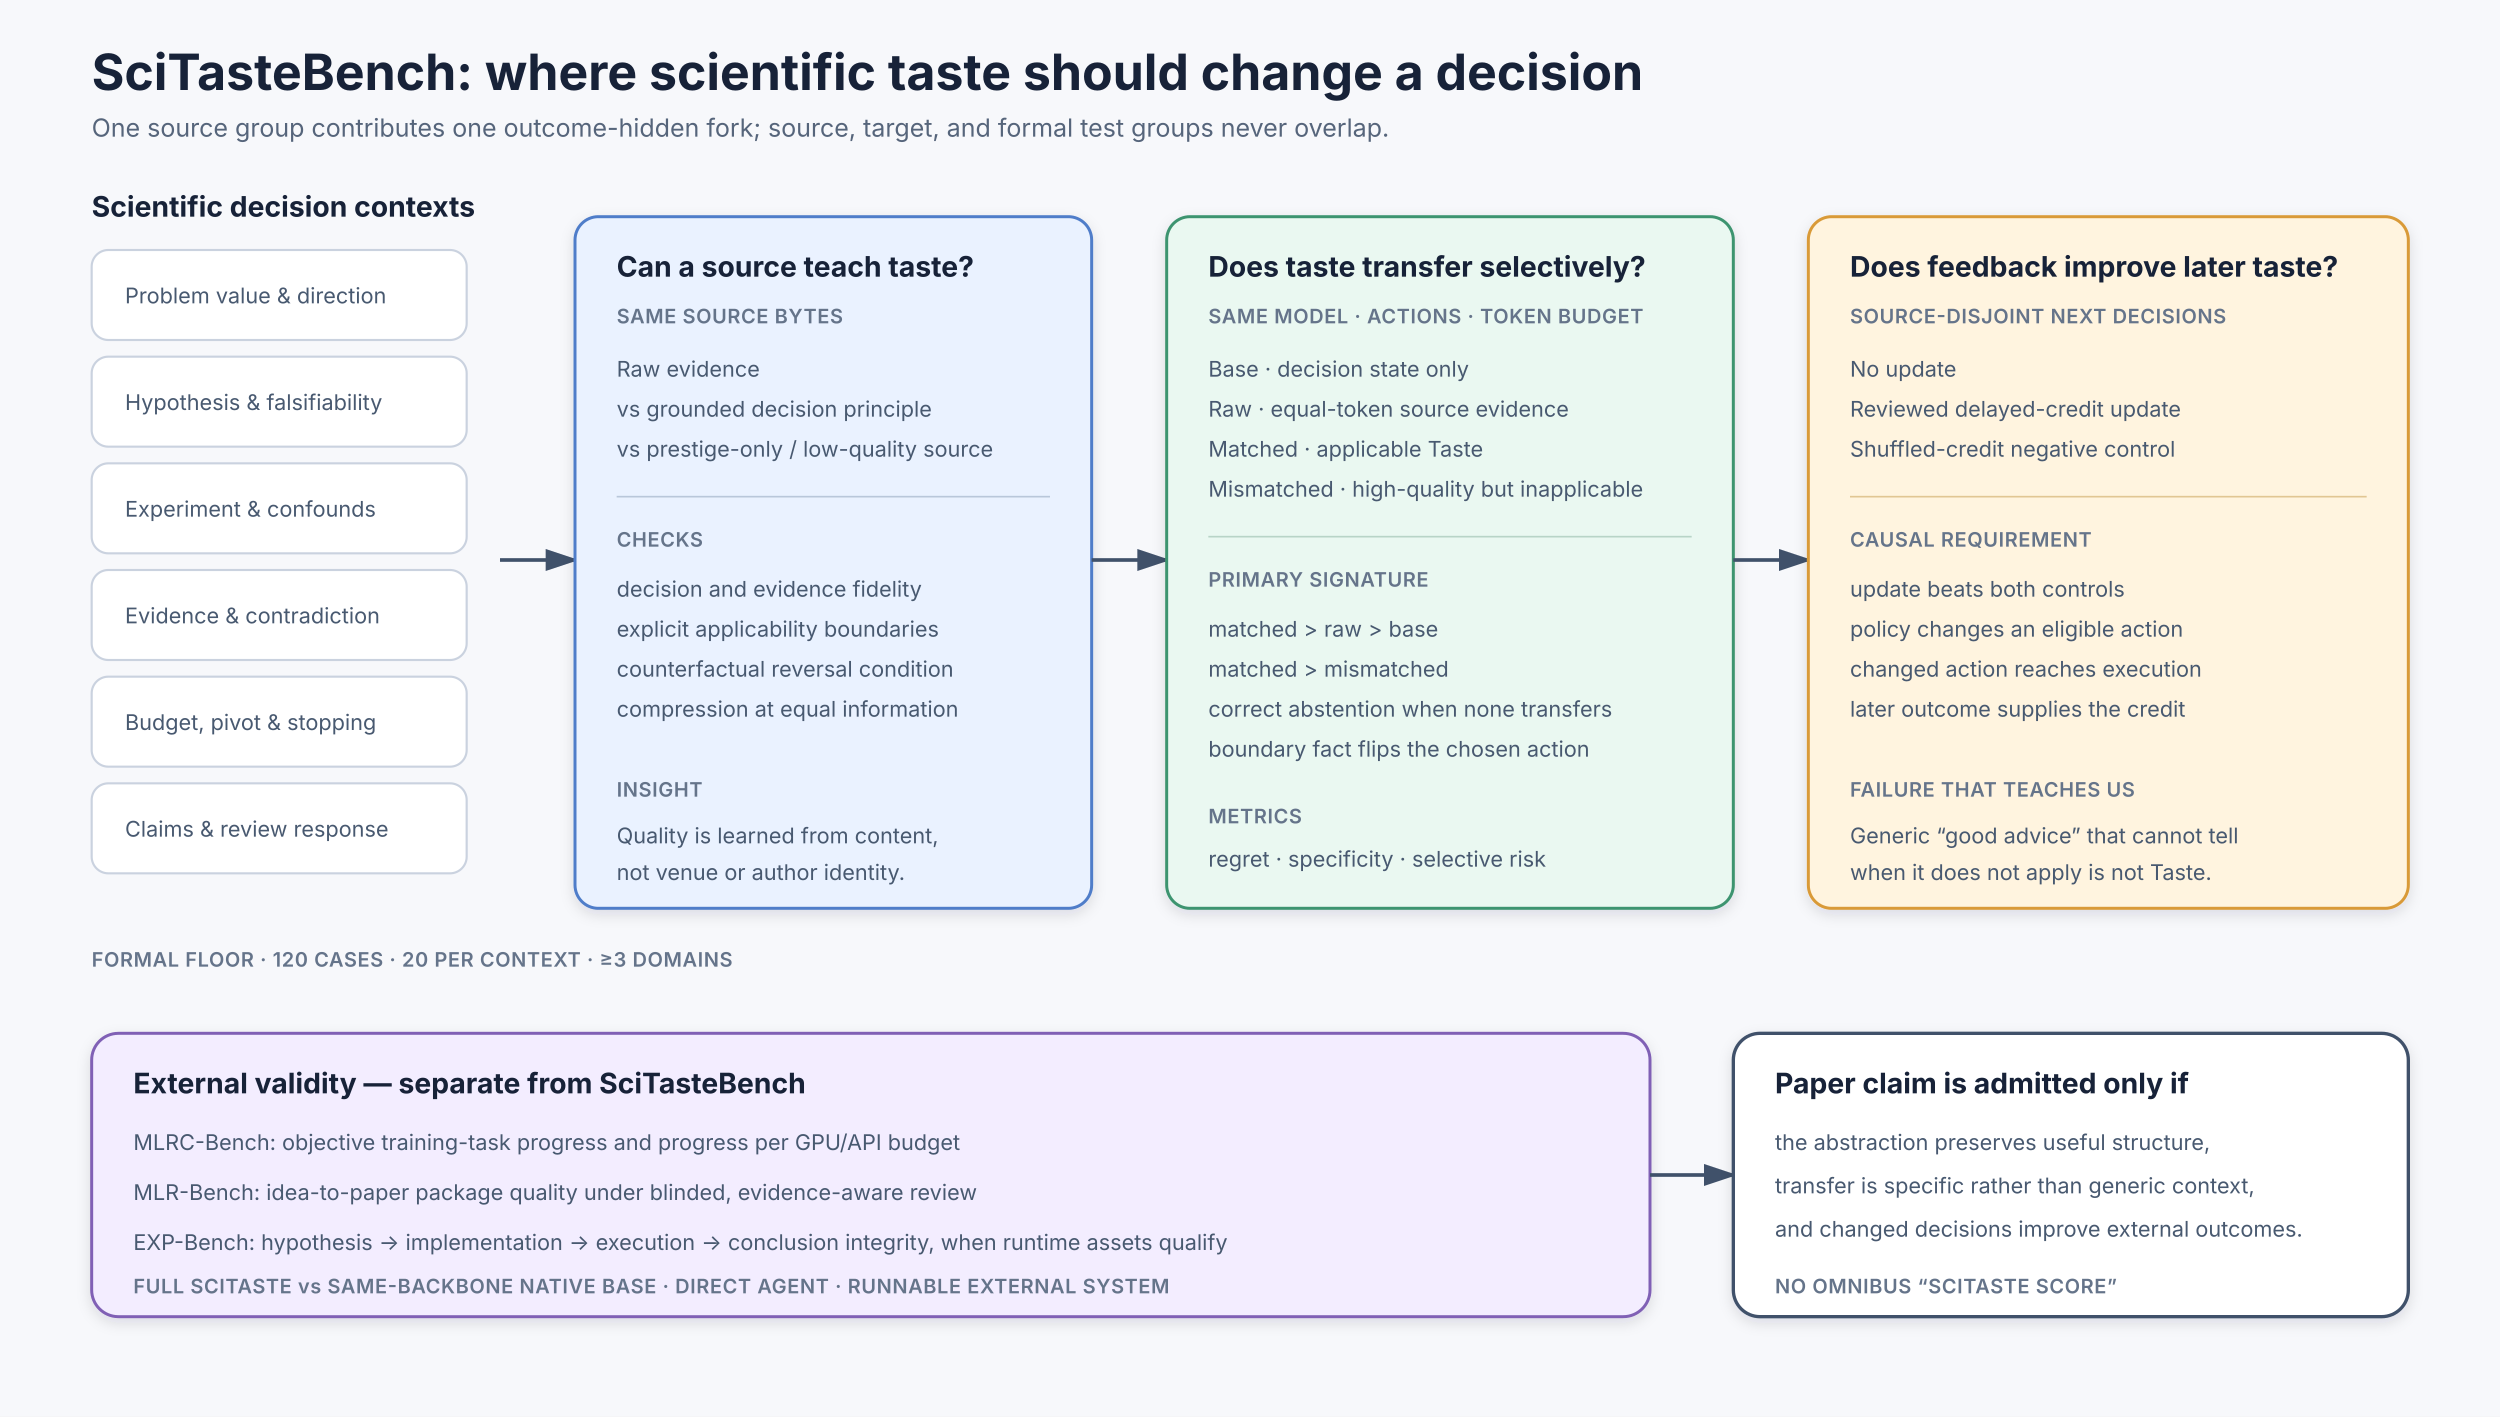
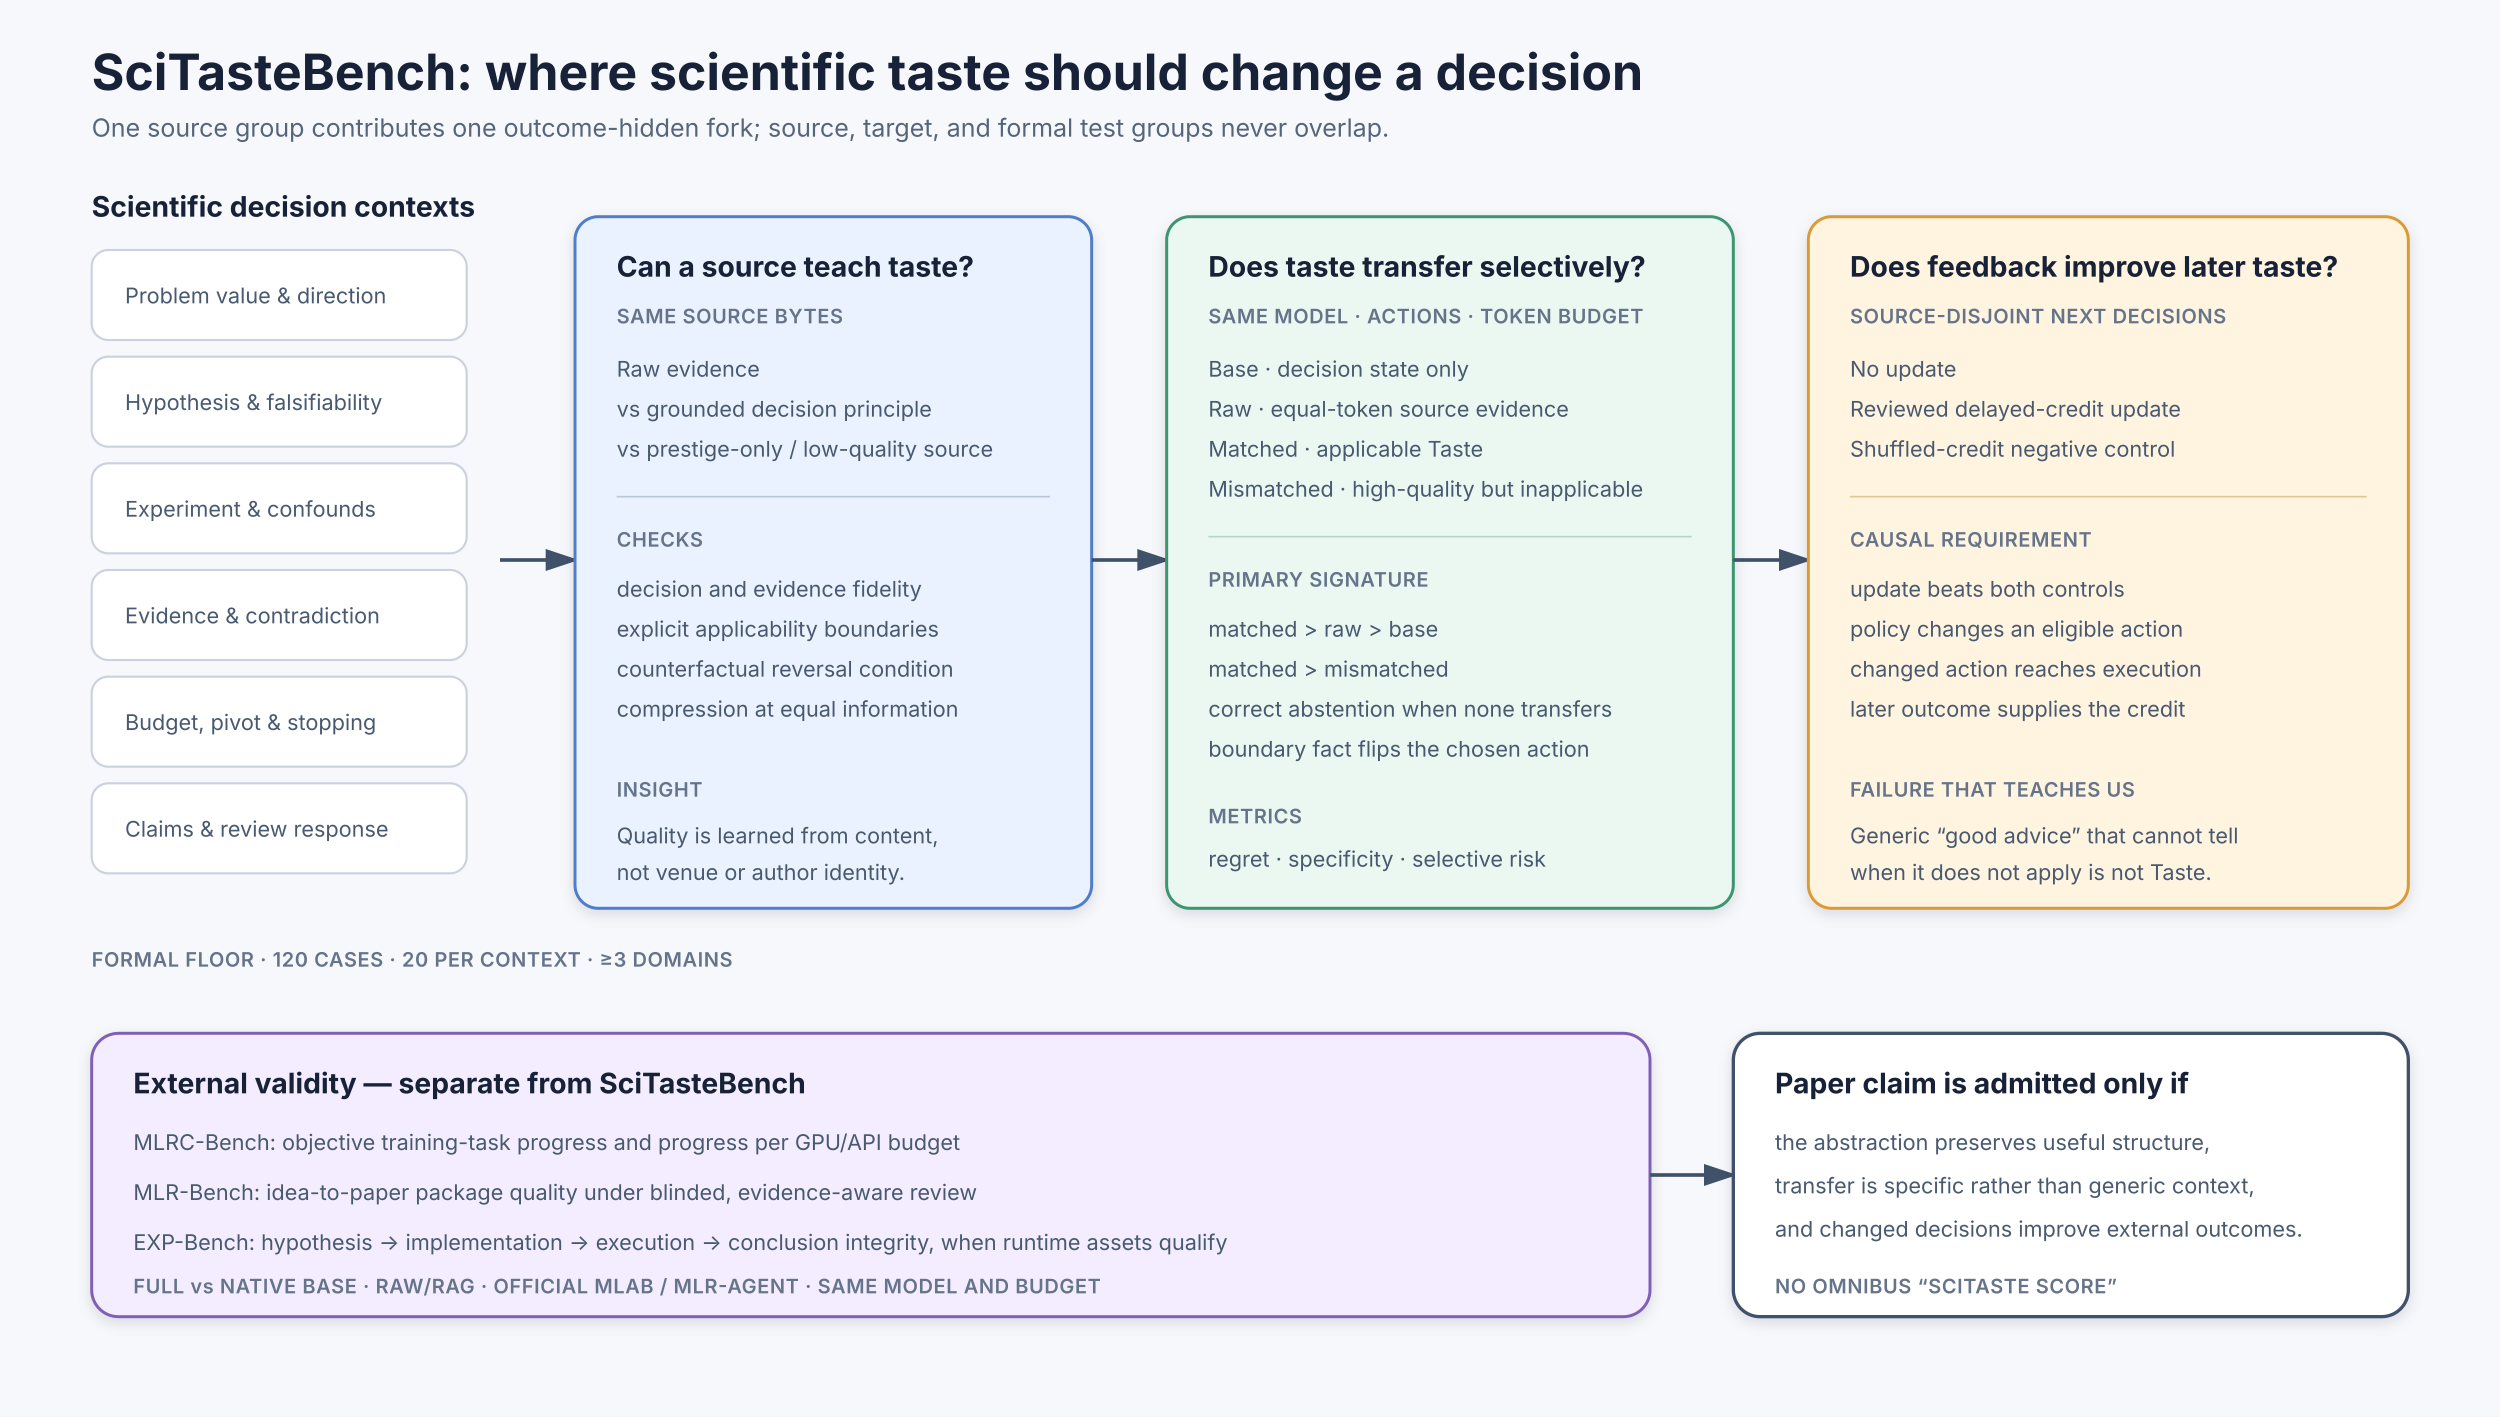
<svg xmlns="http://www.w3.org/2000/svg" width="1500" height="850" viewBox="0 0 1500 850" role="img" aria-labelledby="title desc">
  <defs>
    <marker id="arrow" markerWidth="10" markerHeight="10" refX="8" refY="3" orient="auto">
      <path d="M0 0 L0 6 L9 3 Z" fill="#40516a" />
    </marker>
    <filter id="shadow" x="-10%" y="-10%" width="120%" height="130%">
      <feDropShadow dx="0" dy="3" stdDeviation="4" flood-color="#172033" flood-opacity="0.12" />
    </filter>
    <style>
      .bg{fill:#f7f8fb}.title{font:700 30px Inter,Arial,sans-serif;fill:#172238}.sub{font:400 15px Inter,Arial,sans-serif;fill:#56657b}.head{font:700 17px Inter,Arial,sans-serif;fill:#172238}.body{font:400 13px Inter,Arial,sans-serif;fill:#485970}.small{font:600 12px Inter,Arial,sans-serif;fill:#65748a;letter-spacing:.35px}.row{fill:#fff;stroke:#cad2df;stroke-width:1.3}.source{fill:#eaf2ff;stroke:#4f7dc9;stroke-width:1.8}.decision{fill:#eaf8f1;stroke:#3e9470;stroke-width:1.8}.learning{fill:#fff4df;stroke:#d99a37;stroke-width:1.8}.external{fill:#f3edff;stroke:#8061b5;stroke-width:1.8}.gate{fill:#fff;stroke:#40516a;stroke-width:2}.arrow{stroke:#40516a;stroke-width:2.2;fill:none;marker-end:url(#arrow)}
    </style>
  </defs>
  <rect class="bg" width="1500" height="850" />
  <text class="title" x="55" y="54">SciTasteBench: where scientific taste should change a decision</text>
  <text class="sub" x="55" y="82">One source group contributes one outcome-hidden fork; source, target, and formal test groups never overlap.</text>
  <text class="head" x="55" y="130">Scientific decision contexts</text>
  <rect class="row" x="55" y="150" rx="10" width="225" height="54" />
  <text class="body" x="75" y="182">Problem value &amp; direction</text>
  <rect class="row" x="55" y="214" rx="10" width="225" height="54" />
  <text class="body" x="75" y="246">Hypothesis &amp; falsifiability</text>
  <rect class="row" x="55" y="278" rx="10" width="225" height="54" />
  <text class="body" x="75" y="310">Experiment &amp; confounds</text>
  <rect class="row" x="55" y="342" rx="10" width="225" height="54" />
  <text class="body" x="75" y="374">Evidence &amp; contradiction</text>
  <rect class="row" x="55" y="406" rx="10" width="225" height="54" />
  <text class="body" x="75" y="438">Budget, pivot &amp; stopping</text>
  <rect class="row" x="55" y="470" rx="10" width="225" height="54" />
  <text class="body" x="75" y="502">Claims &amp; review response</text>
  <text class="small" x="55" y="580">FORMAL FLOOR · 120 CASES · 20 PER CONTEXT · ≥3 DOMAINS</text>
  <path class="arrow" d="M300 336 H345" />
  <rect class="source" filter="url(#shadow)" x="345" y="130" rx="14" width="310" height="415" />
  <text class="head" x="370" y="166">Can a source teach taste?</text>
  <text class="small" x="370" y="194">SAME SOURCE BYTES</text>
  <text class="body" x="370" y="226">Raw evidence</text>
  <text class="body" x="370" y="250">vs grounded decision principle</text>
  <text class="body" x="370" y="274">vs prestige-only / low-quality source</text>
  <line x1="370" y1="298" x2="630" y2="298" stroke="#b9c7da" />
  <text class="small" x="370" y="328">CHECKS</text>
  <text class="body" x="370" y="358">decision and evidence fidelity</text>
  <text class="body" x="370" y="382">explicit applicability boundaries</text>
  <text class="body" x="370" y="406">counterfactual reversal condition</text>
  <text class="body" x="370" y="430">compression at equal information</text>
  <text class="small" x="370" y="478">INSIGHT</text>
  <text class="body" x="370" y="506">Quality is learned from content,</text>
  <text class="body" x="370" y="528">not venue or author identity.</text>
  <path class="arrow" d="M655 336 H700" />
  <rect class="decision" filter="url(#shadow)" x="700" y="130" rx="14" width="340" height="415" />
  <text class="head" x="725" y="166">Does taste transfer selectively?</text>
  <text class="small" x="725" y="194">SAME MODEL · ACTIONS · TOKEN BUDGET</text>
  <text class="body" x="725" y="226">Base · decision state only</text>
  <text class="body" x="725" y="250">Raw · equal-token source evidence</text>
  <text class="body" x="725" y="274">Matched · applicable Taste</text>
  <text class="body" x="725" y="298">Mismatched · high-quality but inapplicable</text>
  <line x1="725" y1="322" x2="1015" y2="322" stroke="#b8d4c7" />
  <text class="small" x="725" y="352">PRIMARY SIGNATURE</text>
  <text class="body" x="725" y="382">matched &gt; raw &gt; base</text>
  <text class="body" x="725" y="406">matched &gt; mismatched</text>
  <text class="body" x="725" y="430">correct abstention when none transfers</text>
  <text class="body" x="725" y="454">boundary fact flips the chosen action</text>
  <text class="small" x="725" y="494">METRICS</text>
  <text class="body" x="725" y="520">regret · specificity · selective risk</text>
  <path class="arrow" d="M1040 336 H1085" />
  <rect class="learning" filter="url(#shadow)" x="1085" y="130" rx="14" width="360" height="415" />
  <text class="head" x="1110" y="166">Does feedback improve later taste?</text>
  <text class="small" x="1110" y="194">SOURCE-DISJOINT NEXT DECISIONS</text>
  <text class="body" x="1110" y="226">No update</text>
  <text class="body" x="1110" y="250">Reviewed delayed-credit update</text>
  <text class="body" x="1110" y="274">Shuffled-credit negative control</text>
  <line x1="1110" y1="298" x2="1420" y2="298" stroke="#e1c693" />
  <text class="small" x="1110" y="328">CAUSAL REQUIREMENT</text>
  <text class="body" x="1110" y="358">update beats both controls</text>
  <text class="body" x="1110" y="382">policy changes an eligible action</text>
  <text class="body" x="1110" y="406">changed action reaches execution</text>
  <text class="body" x="1110" y="430">later outcome supplies the credit</text>
  <text class="small" x="1110" y="478">FAILURE THAT TEACHES US</text>
  <text class="body" x="1110" y="506">Generic “good advice” that cannot tell</text>
  <text class="body" x="1110" y="528">when it does not apply is not Taste.</text>
  <rect class="external" filter="url(#shadow)" x="55" y="620" rx="16" width="935" height="170" />
  <text class="head" x="80" y="656">External validity — separate from SciTasteBench</text>
  <text class="body" x="80" y="690">MLRC-Bench: objective training-task progress and progress per GPU/API budget</text>
  <text class="body" x="80" y="720">MLR-Bench: idea-to-paper package quality under blinded, evidence-aware review</text>
  <text class="body" x="80" y="750">EXP-Bench: hypothesis → implementation → execution → conclusion integrity, when runtime assets qualify</text>
-   <text class="small" x="80" y="776">FULL SCITASTE vs SAME-BACKBONE NATIVE BASE · DIRECT AGENT · RUNNABLE EXTERNAL SYSTEM</text>
+   <text class="small" x="80" y="776">FULL vs NATIVE BASE · RAW/RAG · OFFICIAL MLAB / MLR-AGENT · SAME MODEL AND BUDGET</text>
  <path class="arrow" d="M990 705 H1040" />
  <rect class="gate" filter="url(#shadow)" x="1040" y="620" rx="16" width="405" height="170" />
  <text class="head" x="1065" y="656">Paper claim is admitted only if</text>
  <text class="body" x="1065" y="690">the abstraction preserves useful structure,</text>
  <text class="body" x="1065" y="716">transfer is specific rather than generic context,</text>
  <text class="body" x="1065" y="742">and changed decisions improve external outcomes.</text>
  <text class="small" x="1065" y="776">NO OMNIBUS “SCITASTE SCORE”</text>
</svg>
